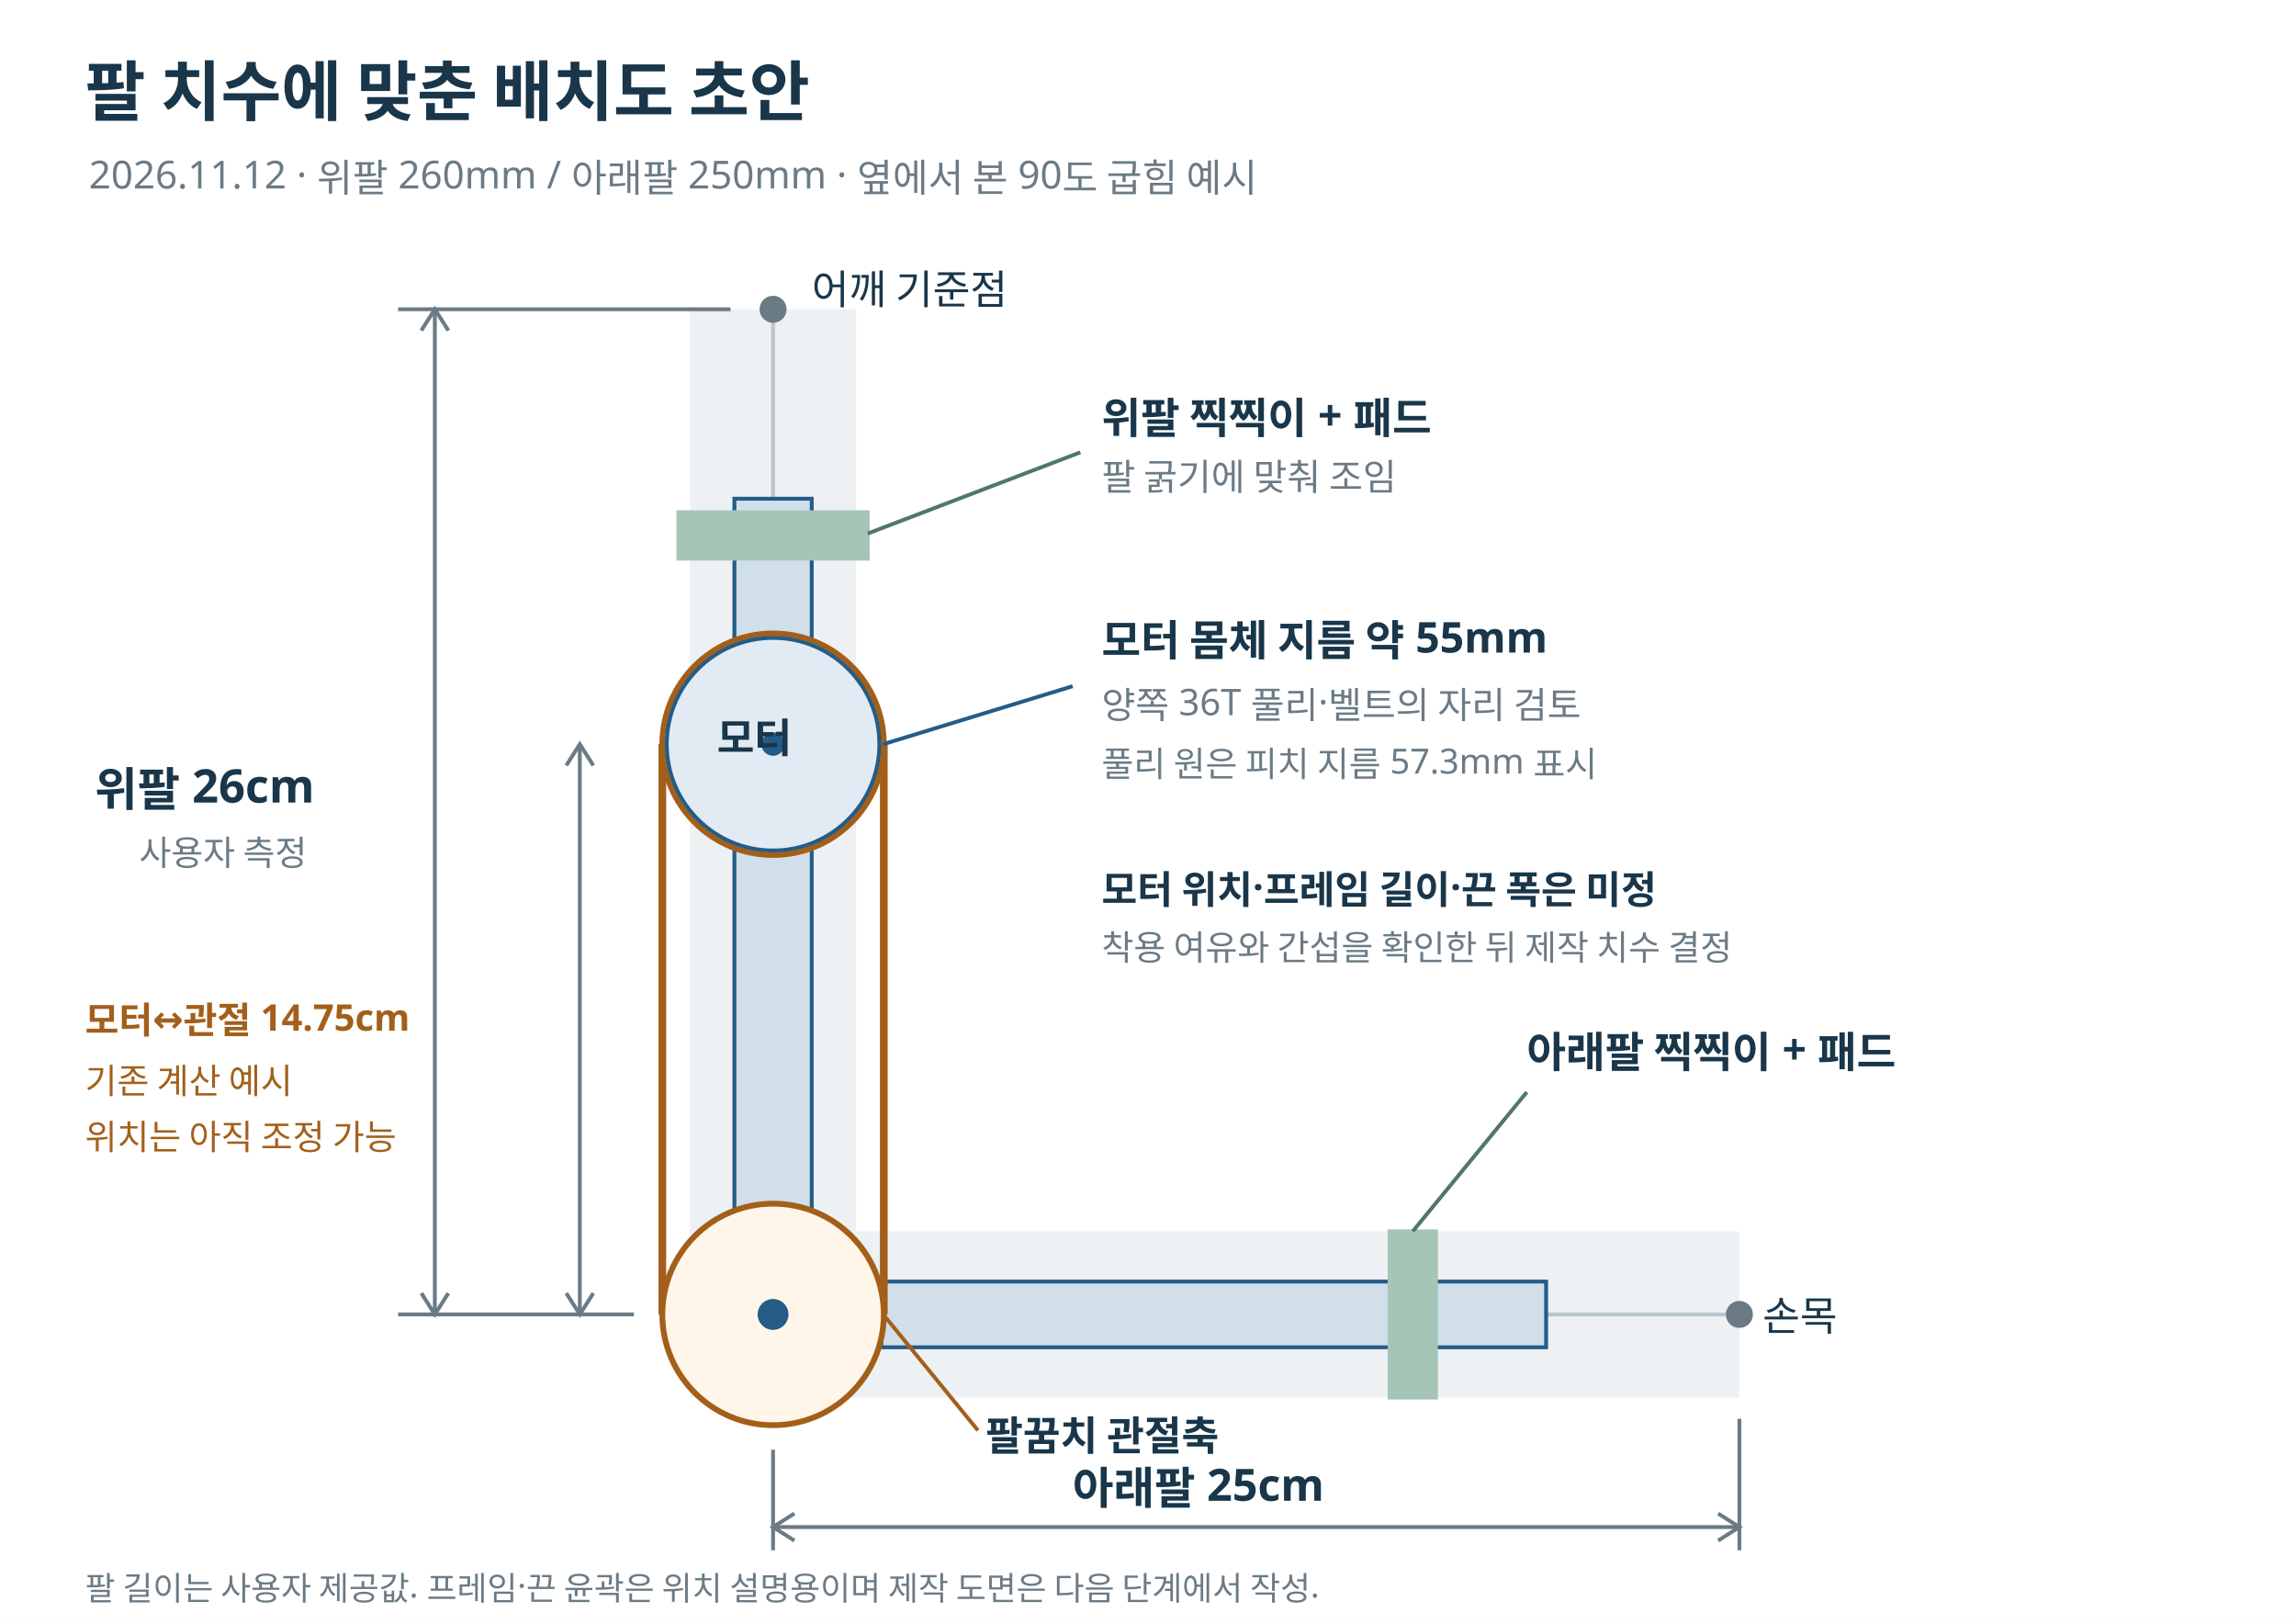
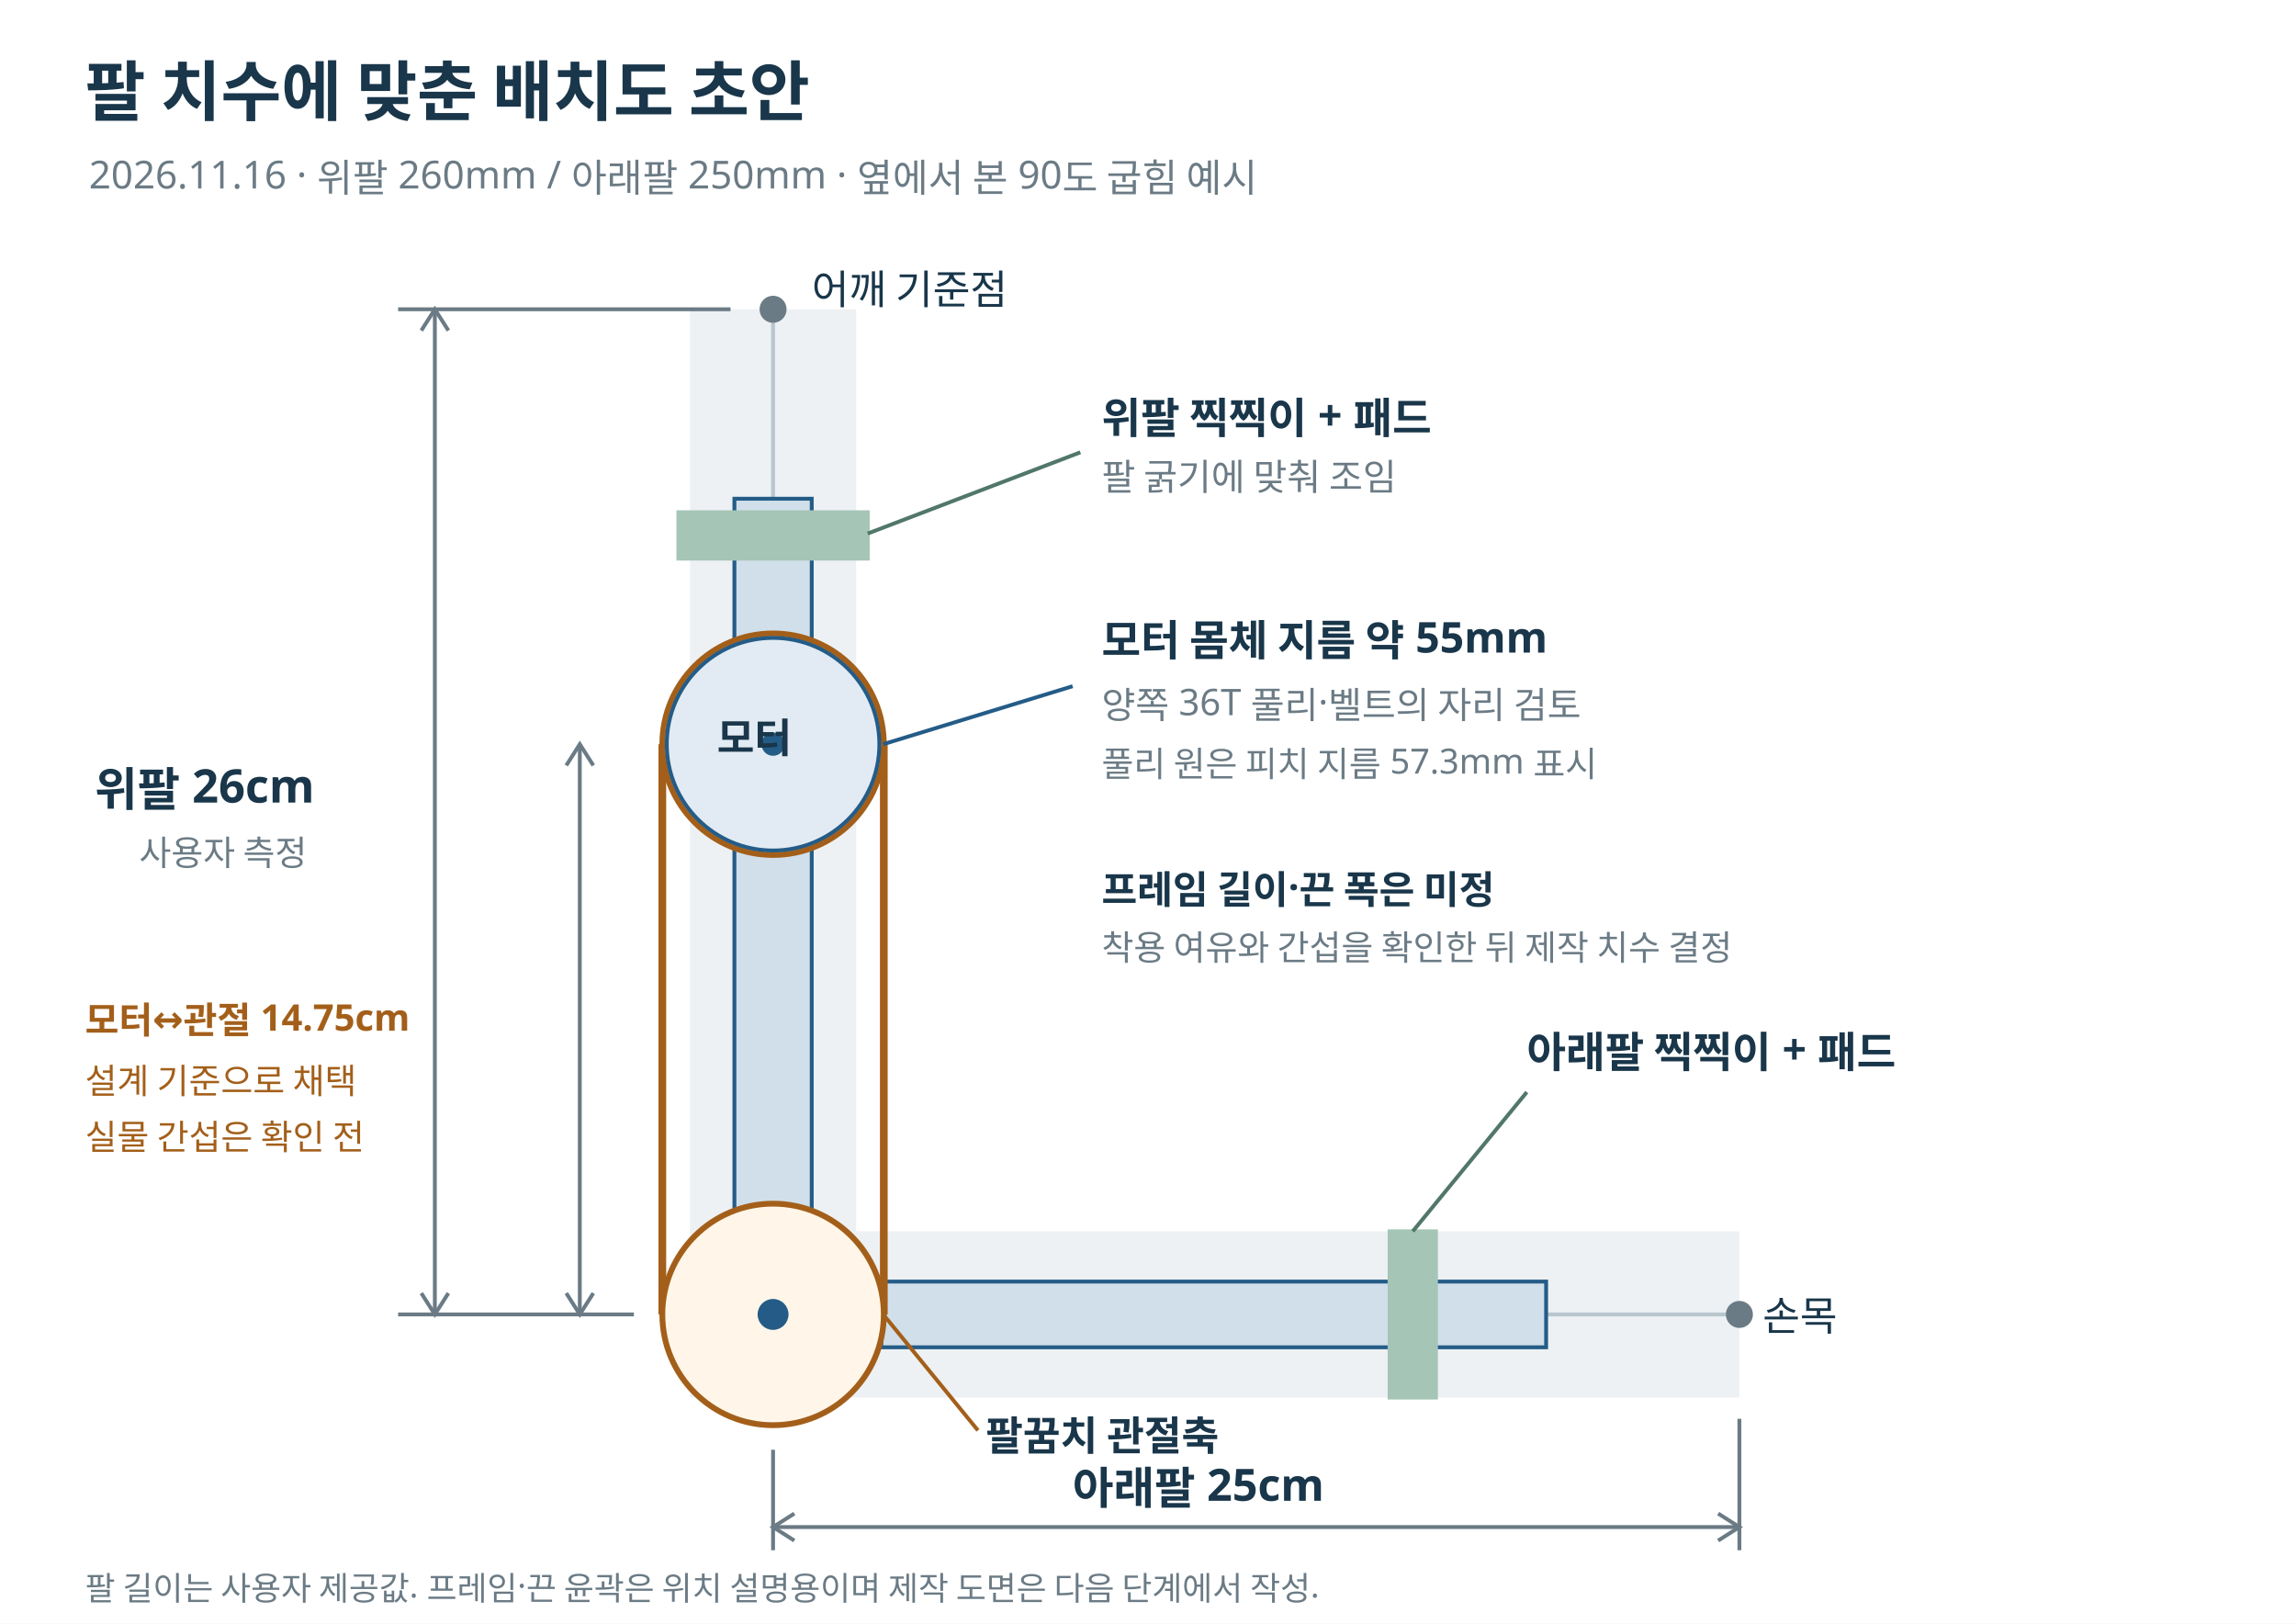
<svg xmlns="http://www.w3.org/2000/svg" width="594mm" height="420mm" viewBox="0 0 1188 840">
  <rect width="1188" height="840" fill="white" />
  <text x="44" y="30" dominant-baseline="text-before-edge" fill="#19364A" font-family="Malgun Gothic, sans-serif" font-size="34" font-weight="700">팔 치수에 맞춘 배치도 초안</text>
-   <text x="46" y="82" dominant-baseline="text-before-edge" fill="#6B7B85" font-family="Malgun Gothic, sans-serif" font-size="20" font-weight="400">2026.11.12  ·  위팔 260mm / 아래팔 250mm  ·  옆에서 본 90도 굽힘 예시</text>
+   <text x="46" y="82" dominant-baseline="text-before-edge" fill="#6B7B85" font-family="Malgun Gothic, sans-serif" font-size="20" font-weight="400">2026.11.16  ·  위팔 260mm / 아래팔 250mm  ·  옆에서 본 90도 굽힘 예시</text>
  <polyline points="400,160 400,680 900,680" fill="none" stroke="#EDF1F4" stroke-width="86" />
  <polyline points="400,160 400,680 900,680" fill="none" stroke="#BAC6CE" stroke-width="2" />
  <text x="420" y="139" dominant-baseline="text-before-edge" fill="#19364A" font-family="Malgun Gothic, sans-serif" font-size="21" font-weight="400">어깨 기준점</text>
  <text x="912" y="670" dominant-baseline="text-before-edge" fill="#19364A" font-family="Malgun Gothic, sans-serif" font-size="21" font-weight="400">손목</text>
  <circle cx="400" cy="160" r="6" fill="#6B7B85" stroke="#6B7B85" stroke-width="2" />
  <circle cx="900" cy="680" r="6" fill="#6B7B85" stroke="#6B7B85" stroke-width="2" />
  <rect x="380" y="258" width="40" height="392" fill="#D1DFEA" stroke="#245C87" stroke-width="2" />
  <rect x="456" y="663" width="344" height="34" fill="#D1DFEA" stroke="#245C87" stroke-width="2" />
  <rect x="351" y="265" width="98" height="24" fill="#A5C5B7" stroke="#A5C5B7" stroke-width="2" />
  <rect x="719" y="637" width="24" height="86" fill="#A5C5B7" stroke="#A5C5B7" stroke-width="2" />
  <polyline points="449,276 559,234" fill="none" stroke="#517769" stroke-width="2" />
  <text x="570" y="205" dominant-baseline="text-before-edge" fill="#19364A" font-family="Malgun Gothic, sans-serif" font-size="22" font-weight="700">위팔 찍찍이 + 패드</text>
  <text x="570" y="237" dominant-baseline="text-before-edge" fill="#6B7B85" font-family="Malgun Gothic, sans-serif" font-size="19" font-weight="400">팔 굵기에 맞춰 조임</text>
  <polyline points="731,637 790,565" fill="none" stroke="#517769" stroke-width="2" />
  <text x="790" y="533" dominant-baseline="text-before-edge" fill="#19364A" font-family="Malgun Gothic, sans-serif" font-size="22" font-weight="700">아래팔 찍찍이 + 패드</text>
  <polyline points="342.7,385 342.7,680" fill="none" stroke="#A35F1A" stroke-width="4" />
  <polyline points="457.3,385 457.3,680" fill="none" stroke="#A35F1A" stroke-width="4" />
  <circle cx="400" cy="385" r="57.3" fill="#FFF6E9" stroke="#A35F1A" stroke-width="3" />
  <circle cx="400" cy="385" r="55" fill="#E2EBF3" stroke="#245C87" stroke-width="2" />
  <circle cx="400" cy="680" r="57.3" fill="#FFF6E9" stroke="#A35F1A" stroke-width="3" />
  <circle cx="400" cy="385" r="5" fill="#245C87" stroke="#245C87" stroke-width="2" />
  <circle cx="400" cy="680" r="7" fill="#245C87" stroke="#245C87" stroke-width="2" />
  <text x="371" y="371" dominant-baseline="text-before-edge" fill="#19364A" font-family="Malgun Gothic, sans-serif" font-size="21" font-weight="700">모터</text>
  <polyline points="457,385 555,355" fill="none" stroke="#245C87" stroke-width="2" />
  <text x="570" y="320" dominant-baseline="text-before-edge" fill="#19364A" font-family="Malgun Gothic, sans-serif" font-size="22" font-weight="700">모터 몸체 지름 약 55mm</text>
  <text x="570" y="355" dominant-baseline="text-before-edge" fill="#6B7B85" font-family="Malgun Gothic, sans-serif" font-size="19" font-weight="400">양쪽 36T 풀리·벨트의 자리 검토</text>
  <text x="570" y="386" dominant-baseline="text-before-edge" fill="#6B7B85" font-family="Malgun Gothic, sans-serif" font-size="18" font-weight="400">풀리 원은 피치 지름 57.3mm 표시</text>
  <polyline points="457,680 506,740" fill="none" stroke="#A35F1A" stroke-width="2" />
  <text x="510" y="732" dominant-baseline="text-before-edge" fill="#19364A" font-family="Malgun Gothic, sans-serif" font-size="21" font-weight="700">팔꿈치 관절축</text>
  <polyline points="206,160 378,160" fill="none" stroke="#6B7B85" stroke-width="2" />
  <polyline points="206,680 328,680" fill="none" stroke="#6B7B85" stroke-width="2" />
  <polyline points="225,160 225,680" fill="none" stroke="#6B7B85" stroke-width="2" />
  <polyline points="218,171 225,160 232,171" fill="none" stroke="#6B7B85" stroke-width="2" />
  <polyline points="218,669 225,680 232,669" fill="none" stroke="#6B7B85" stroke-width="2" />
  <text x="49" y="396" dominant-baseline="text-before-edge" fill="#19364A" font-family="Malgun Gothic, sans-serif" font-size="24" font-weight="700">위팔 26cm</text>
  <text x="72" y="432" dominant-baseline="text-before-edge" fill="#6B7B85" font-family="Malgun Gothic, sans-serif" font-size="18" font-weight="400">사용자 측정</text>
  <polyline points="400,750 400,802" fill="none" stroke="#6B7B85" stroke-width="2" />
  <polyline points="900,734 900,802" fill="none" stroke="#6B7B85" stroke-width="2" />
  <polyline points="400,790 900,790" fill="none" stroke="#6B7B85" stroke-width="2" />
  <polyline points="411,783 400,790 411,797" fill="none" stroke="#6B7B85" stroke-width="2" />
  <polyline points="889,783 900,790 889,797" fill="none" stroke="#6B7B85" stroke-width="2" />
  <text x="555" y="758" dominant-baseline="text-before-edge" fill="#19364A" font-family="Malgun Gothic, sans-serif" font-size="23" font-weight="700">아래팔 25cm</text>
  <polyline points="300,385 300,680" fill="none" stroke="#6B7B85" stroke-width="2" />
  <polyline points="293,396 300,385 307,396" fill="none" stroke="#6B7B85" stroke-width="2" />
  <polyline points="293,669 300,680 307,669" fill="none" stroke="#6B7B85" stroke-width="2" />
  <text x="44" y="518" dominant-baseline="text-before-edge" fill="#A35F1A" font-family="Malgun Gothic, sans-serif" font-size="19" font-weight="700">모터↔관절 14.75cm</text>
-   <text x="44" y="550" dominant-baseline="text-before-edge" fill="#A35F1A" font-family="Malgun Gothic, sans-serif" font-size="18" font-weight="400">기존 계산 예시</text>
-   <text x="44" y="579" dominant-baseline="text-before-edge" fill="#A35F1A" font-family="Malgun Gothic, sans-serif" font-size="18" font-weight="400">위치는 아직 조정 가능</text>
-   <text x="570" y="450" dominant-baseline="text-before-edge" fill="#19364A" font-family="Malgun Gothic, sans-serif" font-size="20" font-weight="700">모터 위치·프레임 길이·끈 폭은 미정</text>
+   <text x="44" y="550" dominant-baseline="text-before-edge" fill="#A35F1A" font-family="Malgun Gothic, sans-serif" font-size="18" font-weight="400">설계 기준으로 채택</text>
+   <text x="44" y="579" dominant-baseline="text-before-edge" fill="#A35F1A" font-family="Malgun Gothic, sans-serif" font-size="18" font-weight="400">실물 간섭은 확인 전</text>
+   <text x="570" y="450" dominant-baseline="text-before-edge" fill="#19364A" font-family="Malgun Gothic, sans-serif" font-size="20" font-weight="700">프레임 길이·끈 폭은 미정</text>
  <text x="570" y="481" dominant-baseline="text-before-edge" fill="#6B7B85" font-family="Malgun Gothic, sans-serif" font-size="18" font-weight="400">착용 여유와 간섭을 확인한 뒤 제작 치수 결정</text>
  <text x="44" y="813" dominant-baseline="text-before-edge" fill="#6B7B85" font-family="Malgun Gothic, sans-serif" font-size="17" font-weight="400">팔 길이는 사용자 제공값. 프레임·끈 윤곽은 위치 설명용이며 제작 도면은 다음 단계에서 작성.</text>
</svg>
